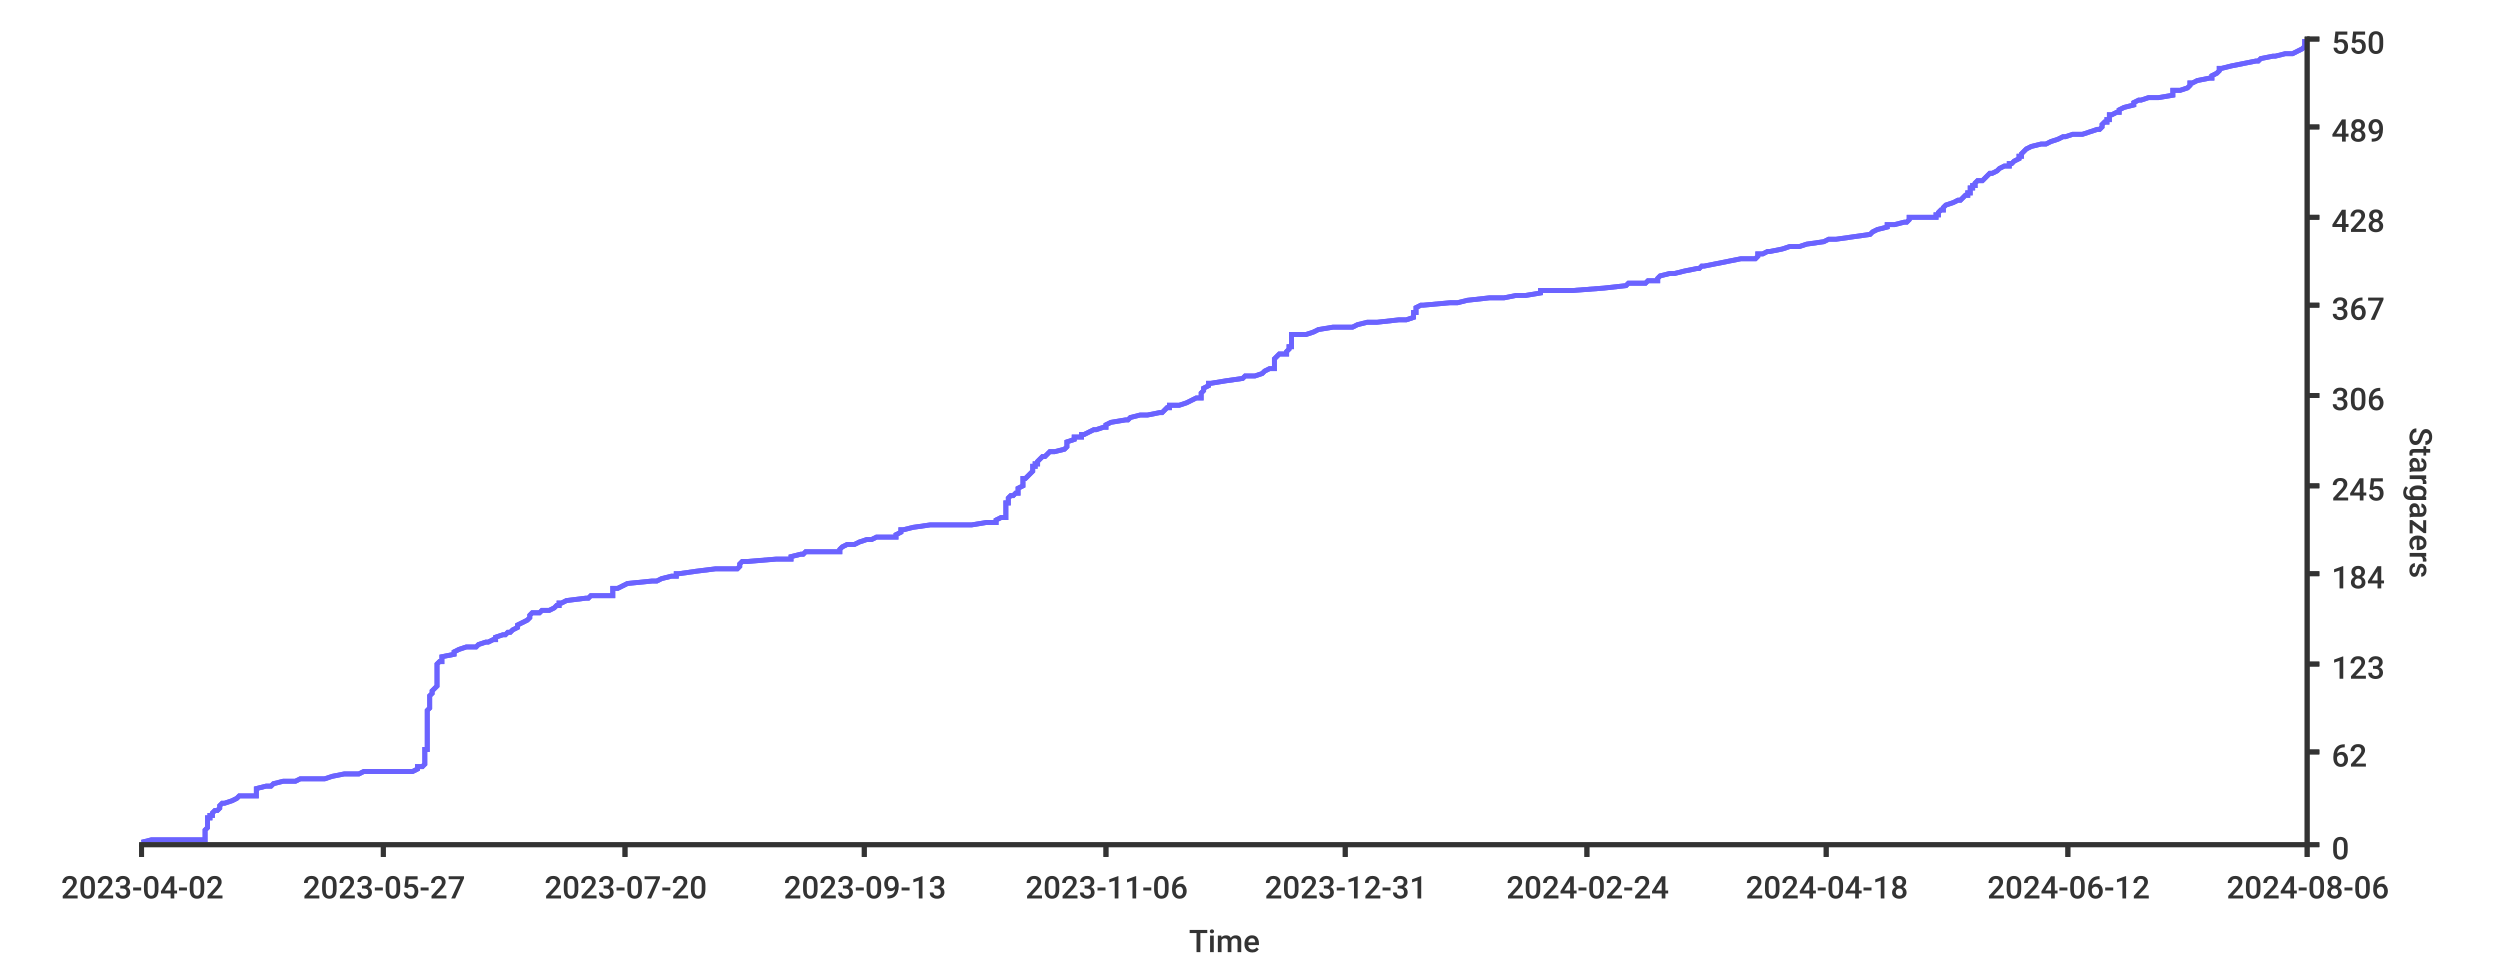
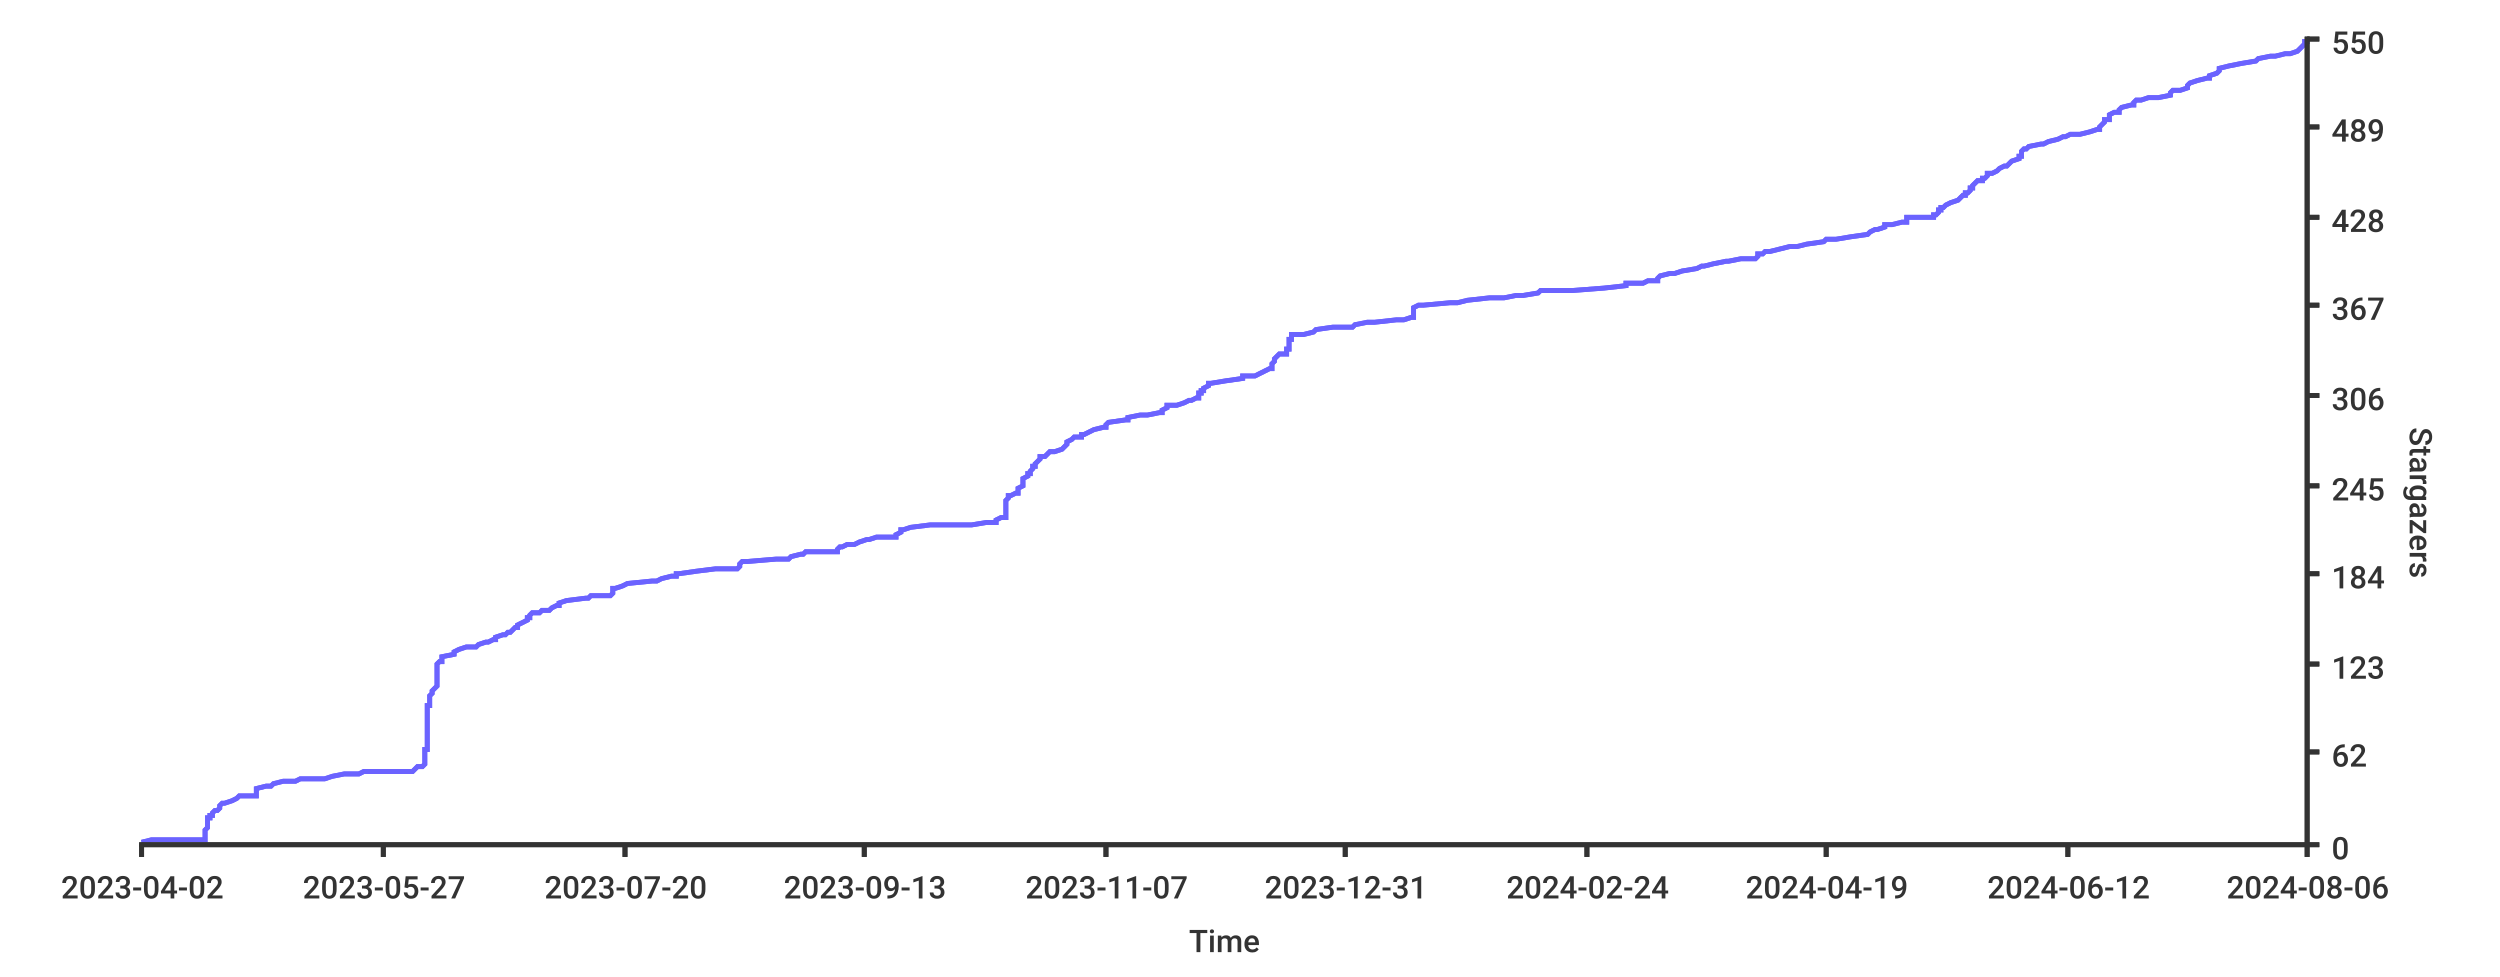
<svg xmlns="http://www.w3.org/2000/svg" width="1024px" height="400px">
  <style type="text/css">
path { fill: none; stroke: rgb(51,51,51); }
path.series { stroke: #6b63ff; }
rect.background { fill: rgb(255,255,255); stroke: none; }

text {
	stroke-width: 0;
	stroke: none;
	fill: rgba(51,51,51,1.0);
	font-size: 12.8px;
	font-family: 'Roboto Medium', sans-serif;
}
</style>
-   <rect height="400px" class="background" rx="8" x="0" y="0" width="1024px" />
  <rect x="0" y="0" width="1024px" height="400px" class="background" rx="8" />
-   <path stroke-width="2" class="series" d="M 58 345 L 62 344 L 84 344 L 84 343 L 84 343 L 84 342 L 84 341 L 84 341 L 84 340 L 84 340 L 85 339 L 85 338 L 85 338 L 85 337 L 85 337 L 85 336 L 85 335 L 86 335 L 86 334 L 87 334 L 87 333 L 88 332 L 89 332 L 90 331 L 90 331 L 90 330 L 91 329 L 92 329 L 95 328 L 95 328 L 97 327 L 98 326 L 105 326 L 105 325 L 105 325 L 105 324 L 105 323 L 105 323 L 109 322 L 111 322 L 112 321 L 116 320 L 121 320 L 123 319 L 133 319 L 136 318 L 141 317 L 147 317 L 149 316 L 169 316 L 171 315 L 171 314 L 173 314 L 174 313 L 174 313 L 174 312 L 174 311 L 174 311 L 174 310 L 174 310 L 174 309 L 174 308 L 174 308 L 174 307 L 175 307 L 175 306 L 175 305 L 175 305 L 175 304 L 175 304 L 175 303 L 175 302 L 175 302 L 175 301 L 175 301 L 175 300 L 175 299 L 175 299 L 175 298 L 175 298 L 175 297 L 175 296 L 175 296 L 175 295 L 175 295 L 175 294 L 175 293 L 175 293 L 175 292 L 175 292 L 175 291 L 176 290 L 176 290 L 176 289 L 176 289 L 176 288 L 176 287 L 176 287 L 176 286 L 176 286 L 176 285 L 177 284 L 177 284 L 177 283 L 177 283 L 178 282 L 179 281 L 179 281 L 179 280 L 179 280 L 179 279 L 179 278 L 179 278 L 179 277 L 179 277 L 179 276 L 179 275 L 179 275 L 179 274 L 179 274 L 179 273 L 179 272 L 179 272 L 180 271 L 181 271 L 181 270 L 181 269 L 181 269 L 186 268 L 186 268 L 186 267 L 188 266 L 188 266 L 191 265 L 195 265 L 196 264 L 199 263 L 200 263 L 202 262 L 203 262 L 203 261 L 206 260 L 207 260 L 208 259 L 209 259 L 210 258 L 212 257 L 212 257 L 212 256 L 212 256 L 214 255 L 216 254 L 216 254 L 217 253 L 217 253 L 217 252 L 218 251 L 221 251 L 222 250 L 225 250 L 227 249 L 228 248 L 229 248 L 229 247 L 230 247 L 232 246 L 240 245 L 241 245 L 242 244 L 251 244 L 251 243 L 251 242 L 251 242 L 251 241 L 253 241 L 255 240 L 257 239 L 257 239 L 267 238 L 269 238 L 271 237 L 275 236 L 277 236 L 277 235 L 278 235 L 285 234 L 293 233 L 302 233 L 303 232 L 303 232 L 303 231 L 304 230 L 306 230 L 318 229 L 324 229 L 324 228 L 328 227 L 329 227 L 330 226 L 344 226 L 344 225 L 345 224 L 345 224 L 347 223 L 350 223 L 352 222 L 355 221 L 357 221 L 359 220 L 367 220 L 367 219 L 369 218 L 369 218 L 369 217 L 370 217 L 374 216 L 381 215 L 398 215 L 404 214 L 408 214 L 408 213 L 410 212 L 412 212 L 412 211 L 412 211 L 412 210 L 412 209 L 412 209 L 412 208 L 412 208 L 412 207 L 412 206 L 413 206 L 413 205 L 413 205 L 413 204 L 414 203 L 415 203 L 416 202 L 417 202 L 417 201 L 417 200 L 417 200 L 419 199 L 419 199 L 419 198 L 419 197 L 419 197 L 419 196 L 420 196 L 421 195 L 422 194 L 422 194 L 423 193 L 423 193 L 423 192 L 423 191 L 424 191 L 424 190 L 425 190 L 425 189 L 426 188 L 426 188 L 427 187 L 428 187 L 429 186 L 430 185 L 432 185 L 436 184 L 436 184 L 437 183 L 437 182 L 437 182 L 437 181 L 437 181 L 440 180 L 440 179 L 443 179 L 443 178 L 444 178 L 446 177 L 448 176 L 449 176 L 452 175 L 453 175 L 453 174 L 455 173 L 455 173 L 461 172 L 462 172 L 463 171 L 467 170 L 470 170 L 475 169 L 476 169 L 477 168 L 478 167 L 479 167 L 479 166 L 483 166 L 486 165 L 488 164 L 488 164 L 490 163 L 492 163 L 492 162 L 492 161 L 492 161 L 493 160 L 493 160 L 493 159 L 495 158 L 495 158 L 495 157 L 496 157 L 502 156 L 509 155 L 509 155 L 510 154 L 514 154 L 517 153 L 518 152 L 518 152 L 520 151 L 522 151 L 522 150 L 522 149 L 522 149 L 522 148 L 522 148 L 522 147 L 523 146 L 523 146 L 524 145 L 527 145 L 527 144 L 528 143 L 528 143 L 528 142 L 529 142 L 529 141 L 529 140 L 529 140 L 529 139 L 529 139 L 529 138 L 529 137 L 535 137 L 538 136 L 538 136 L 540 135 L 546 134 L 554 134 L 556 133 L 560 132 L 564 132 L 573 131 L 576 131 L 579 130 L 579 130 L 579 129 L 579 128 L 580 128 L 580 127 L 580 126 L 580 126 L 582 125 L 583 125 L 594 124 L 597 124 L 601 123 L 610 122 L 616 122 L 621 121 L 625 121 L 631 120 L 631 119 L 644 119 L 657 118 L 657 118 L 666 117 L 667 116 L 674 116 L 675 115 L 679 115 L 679 114 L 680 113 L 680 113 L 684 112 L 686 112 L 690 111 L 695 110 L 696 110 L 697 109 L 698 109 L 703 108 L 708 107 L 708 107 L 713 106 L 719 106 L 720 105 L 720 104 L 722 104 L 724 103 L 725 103 L 730 102 L 733 101 L 737 101 L 740 100 L 740 100 L 747 99 L 749 98 L 752 98 L 759 97 L 759 97 L 766 96 L 767 95 L 767 95 L 769 94 L 769 94 L 773 93 L 773 92 L 776 92 L 780 91 L 781 91 L 782 90 L 782 89 L 793 89 L 793 88 L 794 88 L 794 87 L 795 86 L 796 86 L 796 85 L 796 85 L 797 84 L 800 83 L 800 83 L 802 82 L 803 82 L 804 81 L 805 80 L 806 80 L 806 79 L 807 79 L 807 78 L 807 77 L 808 77 L 808 76 L 809 76 L 809 75 L 810 74 L 812 74 L 813 73 L 813 73 L 814 72 L 815 71 L 816 71 L 818 70 L 818 70 L 819 69 L 821 68 L 823 68 L 823 67 L 824 67 L 825 66 L 827 65 L 827 65 L 827 64 L 828 64 L 828 63 L 829 62 L 829 62 L 830 61 L 830 61 L 832 60 L 836 59 L 838 59 L 840 58 L 840 58 L 843 57 L 845 56 L 846 56 L 849 55 L 853 55 L 856 54 L 859 53 L 860 53 L 861 52 L 861 52 L 861 51 L 862 50 L 863 50 L 863 49 L 864 49 L 864 48 L 864 47 L 865 47 L 867 46 L 868 46 L 868 45 L 870 44 L 870 44 L 874 43 L 874 43 L 874 42 L 876 41 L 877 41 L 880 40 L 884 40 L 890 39 L 890 38 L 890 38 L 890 37 L 893 37 L 896 36 L 897 35 L 897 35 L 897 34 L 898 34 L 900 33 L 905 32 L 906 32 L 906 31 L 906 31 L 908 30 L 909 29 L 909 29 L 909 28 L 910 28 L 914 27 L 919 26 L 919 26 L 924 25 L 925 25 L 926 24 L 931 23 L 932 23 L 936 22 L 939 22 L 941 21 L 943 20 L 943 20 L 944 19 L 944 19 L 944 18 L 944 17 L 945 17" />
-   <path class="series" d="M 58 345 L 62 344 L 84 344 L 84 343 L 84 343 L 84 342 L 84 341 L 84 341 L 84 340 L 84 340 L 85 339 L 85 338 L 85 338 L 85 337 L 85 337 L 85 336 L 85 335 L 86 335 L 86 334 L 87 334 L 87 333 L 88 332 L 89 332 L 90 331 L 90 331 L 90 330 L 91 329 L 92 329 L 95 328 L 95 328 L 97 327 L 98 326 L 105 326 L 105 325 L 105 325 L 105 324 L 105 323 L 105 323 L 109 322 L 111 322 L 112 321 L 116 320 L 121 320 L 123 319 L 133 319 L 136 318 L 141 317 L 147 317 L 149 316 L 169 316 L 171 315 L 171 314 L 173 314 L 174 313 L 174 313 L 174 312 L 174 311 L 174 311 L 174 310 L 174 310 L 174 309 L 174 308 L 174 308 L 174 307 L 175 307 L 175 306 L 175 305 L 175 305 L 175 304 L 175 304 L 175 303 L 175 302 L 175 302 L 175 301 L 175 301 L 175 300 L 175 299 L 175 299 L 175 298 L 175 298 L 175 297 L 175 296 L 175 296 L 175 295 L 175 295 L 175 294 L 175 293 L 175 293 L 175 292 L 175 292 L 175 291 L 176 290 L 176 290 L 176 289 L 176 289 L 176 288 L 176 287 L 176 287 L 176 286 L 176 286 L 176 285 L 177 284 L 177 284 L 177 283 L 177 283 L 178 282 L 179 281 L 179 281 L 179 280 L 179 280 L 179 279 L 179 278 L 179 278 L 179 277 L 179 277 L 179 276 L 179 275 L 179 275 L 179 274 L 179 274 L 179 273 L 179 272 L 179 272 L 180 271 L 181 271 L 181 270 L 181 269 L 181 269 L 186 268 L 186 268 L 186 267 L 188 266 L 188 266 L 191 265 L 195 265 L 196 264 L 199 263 L 200 263 L 202 262 L 203 262 L 203 261 L 206 260 L 207 260 L 208 259 L 209 259 L 210 258 L 212 257 L 212 257 L 212 256 L 212 256 L 214 255 L 216 254 L 216 254 L 217 253 L 217 253 L 217 252 L 218 251 L 221 251 L 222 250 L 225 250 L 227 249 L 228 248 L 229 248 L 229 247 L 230 247 L 232 246 L 240 245 L 241 245 L 242 244 L 251 244 L 251 243 L 251 242 L 251 242 L 251 241 L 253 241 L 255 240 L 257 239 L 257 239 L 267 238 L 269 238 L 271 237 L 275 236 L 277 236 L 277 235 L 278 235 L 285 234 L 293 233 L 302 233 L 303 232 L 303 232 L 303 231 L 304 230 L 306 230 L 318 229 L 324 229 L 324 228 L 328 227 L 329 227 L 330 226 L 344 226 L 344 225 L 345 224 L 345 224 L 347 223 L 350 223 L 352 222 L 355 221 L 357 221 L 359 220 L 367 220 L 367 219 L 369 218 L 369 218 L 369 217 L 370 217 L 374 216 L 381 215 L 398 215 L 404 214 L 408 214 L 408 213 L 410 212 L 412 212 L 412 211 L 412 211 L 412 210 L 412 209 L 412 209 L 412 208 L 412 208 L 412 207 L 412 206 L 413 206 L 413 205 L 413 205 L 413 204 L 414 203 L 415 203 L 416 202 L 417 202 L 417 201 L 417 200 L 417 200 L 419 199 L 419 199 L 419 198 L 419 197 L 419 197 L 419 196 L 420 196 L 421 195 L 422 194 L 422 194 L 423 193 L 423 193 L 423 192 L 423 191 L 424 191 L 424 190 L 425 190 L 425 189 L 426 188 L 426 188 L 427 187 L 428 187 L 429 186 L 430 185 L 432 185 L 436 184 L 436 184 L 437 183 L 437 182 L 437 182 L 437 181 L 437 181 L 440 180 L 440 179 L 443 179 L 443 178 L 444 178 L 446 177 L 448 176 L 449 176 L 452 175 L 453 175 L 453 174 L 455 173 L 455 173 L 461 172 L 462 172 L 463 171 L 467 170 L 470 170 L 475 169 L 476 169 L 477 168 L 478 167 L 479 167 L 479 166 L 483 166 L 486 165 L 488 164 L 488 164 L 490 163 L 492 163 L 492 162 L 492 161 L 492 161 L 493 160 L 493 160 L 493 159 L 495 158 L 495 158 L 495 157 L 496 157 L 502 156 L 509 155 L 509 155 L 510 154 L 514 154 L 517 153 L 518 152 L 518 152 L 520 151 L 522 151 L 522 150 L 522 149 L 522 149 L 522 148 L 522 148 L 522 147 L 523 146 L 523 146 L 524 145 L 527 145 L 527 144 L 528 143 L 528 143 L 528 142 L 529 142 L 529 141 L 529 140 L 529 140 L 529 139 L 529 139 L 529 138 L 529 137 L 535 137 L 538 136 L 538 136 L 540 135 L 546 134 L 554 134 L 556 133 L 560 132 L 564 132 L 573 131 L 576 131 L 579 130 L 579 130 L 579 129 L 579 128 L 580 128 L 580 127 L 580 126 L 580 126 L 582 125 L 583 125 L 594 124 L 597 124 L 601 123 L 610 122 L 616 122 L 621 121 L 625 121 L 631 120 L 631 119 L 644 119 L 657 118 L 657 118 L 666 117 L 667 116 L 674 116 L 675 115 L 679 115 L 679 114 L 680 113 L 680 113 L 684 112 L 686 112 L 690 111 L 695 110 L 696 110 L 697 109 L 698 109 L 703 108 L 708 107 L 708 107 L 713 106 L 719 106 L 720 105 L 720 104 L 722 104 L 724 103 L 725 103 L 730 102 L 733 101 L 737 101 L 740 100 L 740 100 L 747 99 L 749 98 L 752 98 L 759 97 L 759 97 L 766 96 L 767 95 L 767 95 L 769 94 L 769 94 L 773 93 L 773 92 L 776 92 L 780 91 L 781 91 L 782 90 L 782 89 L 793 89 L 793 88 L 794 88 L 794 87 L 795 86 L 796 86 L 796 85 L 796 85 L 797 84 L 800 83 L 800 83 L 802 82 L 803 82 L 804 81 L 805 80 L 806 80 L 806 79 L 807 79 L 807 78 L 807 77 L 808 77 L 808 76 L 809 76 L 809 75 L 810 74 L 812 74 L 813 73 L 813 73 L 814 72 L 815 71 L 816 71 L 818 70 L 818 70 L 819 69 L 821 68 L 823 68 L 823 67 L 824 67 L 825 66 L 827 65 L 827 65 L 827 64 L 828 64 L 828 63 L 829 62 L 829 62 L 830 61 L 830 61 L 832 60 L 836 59 L 838 59 L 840 58 L 840 58 L 843 57 L 845 56 L 846 56 L 849 55 L 853 55 L 856 54 L 859 53 L 860 53 L 861 52 L 861 52 L 861 51 L 862 50 L 863 50 L 863 49 L 864 49 L 864 48 L 864 47 L 865 47 L 867 46 L 868 46 L 868 45 L 870 44 L 870 44 L 874 43 L 874 43 L 874 42 L 876 41 L 877 41 L 880 40 L 884 40 L 890 39 L 890 38 L 890 38 L 890 37 L 893 37 L 896 36 L 897 35 L 897 35 L 897 34 L 898 34 L 900 33 L 905 32 L 906 32 L 906 31 L 906 31 L 908 30 L 909 29 L 909 29 L 909 28 L 910 28 L 914 27 L 919 26 L 919 26 L 924 25 L 925 25 L 926 24 L 931 23 L 932 23 L 936 22 L 939 22 L 941 21 L 943 20 L 943 20 L 944 19 L 944 19 L 944 18 L 944 17 L 945 17" stroke-width="2" />
+   <rect rx="8" x="0" y="0" width="1024px" height="400px" class="background" />
+   <path stroke-width="2" class="series" d="M 58 345 L 62 344 L 84 344 L 84 343 L 84 343 L 84 342 L 84 341 L 84 341 L 84 340 L 84 340 L 85 339 L 85 338 L 85 338 L 85 337 L 85 337 L 85 336 L 85 335 L 86 335 L 86 334 L 87 334 L 87 333 L 88 332 L 89 332 L 90 331 L 90 331 L 90 330 L 91 329 L 92 329 L 95 328 L 95 328 L 97 327 L 98 326 L 105 326 L 105 325 L 105 325 L 105 324 L 105 323 L 105 323 L 109 322 L 111 322 L 112 321 L 116 320 L 121 320 L 123 319 L 133 319 L 136 318 L 141 317 L 147 317 L 149 316 L 169 316 L 170 315 L 171 314 L 173 314 L 174 313 L 174 313 L 174 312 L 174 311 L 174 311 L 174 310 L 174 310 L 174 309 L 174 308 L 174 308 L 174 307 L 175 307 L 175 306 L 175 305 L 175 305 L 175 304 L 175 304 L 175 303 L 175 302 L 175 302 L 175 301 L 175 301 L 175 300 L 175 299 L 175 299 L 175 298 L 175 298 L 175 297 L 175 296 L 175 296 L 175 295 L 175 295 L 175 294 L 175 293 L 175 293 L 175 292 L 175 292 L 175 291 L 175 290 L 175 290 L 175 289 L 176 289 L 176 288 L 176 287 L 176 287 L 176 286 L 176 286 L 176 285 L 177 284 L 177 284 L 177 283 L 177 283 L 178 282 L 179 281 L 179 281 L 179 280 L 179 280 L 179 279 L 179 278 L 179 278 L 179 277 L 179 277 L 179 276 L 179 275 L 179 275 L 179 274 L 179 274 L 179 273 L 179 272 L 179 272 L 180 271 L 181 271 L 181 270 L 181 269 L 181 269 L 186 268 L 186 268 L 186 267 L 188 266 L 188 266 L 191 265 L 195 265 L 196 264 L 199 263 L 200 263 L 202 262 L 203 262 L 203 261 L 206 260 L 207 260 L 208 259 L 209 259 L 210 258 L 211 257 L 212 257 L 212 256 L 212 256 L 214 255 L 216 254 L 216 254 L 216 253 L 217 253 L 217 252 L 218 251 L 221 251 L 222 250 L 225 250 L 226 249 L 228 248 L 229 248 L 229 247 L 229 247 L 232 246 L 240 245 L 241 245 L 242 244 L 250 244 L 251 243 L 251 242 L 251 242 L 251 241 L 252 241 L 255 240 L 257 239 L 257 239 L 267 238 L 269 238 L 271 237 L 275 236 L 277 236 L 277 235 L 278 235 L 285 234 L 293 233 L 302 233 L 303 232 L 303 232 L 303 231 L 304 230 L 306 230 L 318 229 L 323 229 L 324 228 L 328 227 L 329 227 L 330 226 L 343 226 L 343 225 L 344 224 L 345 224 L 347 223 L 350 223 L 352 222 L 355 221 L 356 221 L 359 220 L 367 220 L 367 219 L 369 218 L 369 218 L 369 217 L 370 217 L 373 216 L 381 215 L 398 215 L 404 214 L 408 214 L 408 213 L 410 212 L 412 212 L 412 211 L 412 211 L 412 210 L 412 209 L 412 209 L 412 208 L 412 208 L 412 207 L 412 206 L 412 206 L 412 205 L 412 205 L 413 204 L 413 203 L 414 203 L 416 202 L 417 202 L 417 201 L 417 200 L 417 200 L 419 199 L 419 199 L 419 198 L 419 197 L 419 197 L 419 196 L 419 196 L 421 195 L 421 194 L 422 194 L 422 193 L 422 193 L 423 192 L 423 191 L 424 191 L 424 190 L 424 190 L 425 189 L 426 188 L 426 188 L 426 187 L 428 187 L 429 186 L 430 185 L 432 185 L 435 184 L 435 184 L 436 183 L 437 182 L 437 182 L 437 181 L 437 181 L 439 180 L 440 179 L 443 179 L 443 178 L 444 178 L 446 177 L 448 176 L 448 176 L 452 175 L 453 175 L 453 174 L 454 173 L 454 173 L 461 172 L 462 172 L 462 171 L 467 170 L 470 170 L 475 169 L 476 169 L 476 168 L 478 167 L 478 167 L 478 166 L 482 166 L 485 165 L 487 164 L 488 164 L 490 163 L 491 163 L 491 162 L 491 161 L 492 161 L 492 160 L 493 160 L 493 159 L 495 158 L 495 158 L 495 157 L 496 157 L 502 156 L 509 155 L 509 155 L 509 154 L 514 154 L 516 153 L 518 152 L 518 152 L 520 151 L 521 151 L 521 150 L 521 149 L 521 149 L 522 148 L 522 148 L 522 147 L 523 146 L 523 146 L 524 145 L 527 145 L 527 144 L 527 143 L 528 143 L 528 142 L 528 142 L 528 141 L 528 140 L 528 140 L 528 139 L 529 139 L 529 138 L 529 137 L 534 137 L 538 136 L 538 136 L 539 135 L 546 134 L 554 134 L 555 133 L 560 132 L 563 132 L 572 131 L 575 131 L 578 130 L 579 130 L 579 129 L 579 128 L 579 128 L 579 127 L 579 126 L 579 126 L 581 125 L 583 125 L 594 124 L 597 124 L 601 123 L 610 122 L 616 122 L 621 121 L 624 121 L 630 120 L 631 119 L 644 119 L 657 118 L 657 118 L 666 117 L 666 116 L 673 116 L 675 115 L 679 115 L 679 114 L 680 113 L 680 113 L 684 112 L 686 112 L 689 111 L 695 110 L 695 110 L 697 109 L 698 109 L 702 108 L 707 107 L 708 107 L 713 106 L 719 106 L 720 105 L 720 104 L 722 104 L 723 103 L 725 103 L 729 102 L 733 101 L 736 101 L 740 100 L 740 100 L 747 99 L 748 98 L 752 98 L 758 97 L 758 97 L 765 96 L 766 95 L 766 95 L 768 94 L 769 94 L 772 93 L 772 92 L 775 92 L 779 91 L 781 91 L 781 90 L 781 89 L 792 89 L 792 88 L 793 88 L 794 87 L 794 86 L 795 86 L 795 85 L 796 85 L 797 84 L 799 83 L 799 83 L 802 82 L 802 82 L 803 81 L 804 80 L 805 80 L 805 79 L 806 79 L 807 78 L 807 77 L 808 77 L 808 76 L 808 76 L 809 75 L 810 74 L 812 74 L 812 73 L 813 73 L 814 72 L 814 71 L 816 71 L 818 70 L 818 70 L 819 69 L 821 68 L 822 68 L 823 67 L 823 67 L 824 66 L 827 65 L 827 65 L 827 64 L 828 64 L 828 63 L 828 62 L 828 62 L 829 61 L 830 61 L 831 60 L 836 59 L 837 59 L 839 58 L 839 58 L 843 57 L 845 56 L 846 56 L 848 55 L 852 55 L 856 54 L 859 53 L 860 53 L 860 52 L 860 52 L 861 51 L 862 50 L 862 50 L 862 49 L 864 49 L 864 48 L 864 47 L 864 47 L 866 46 L 868 46 L 868 45 L 869 44 L 869 44 L 873 43 L 874 43 L 874 42 L 875 41 L 877 41 L 880 40 L 884 40 L 889 39 L 889 38 L 889 38 L 890 37 L 893 37 L 896 36 L 896 35 L 896 35 L 897 34 L 897 34 L 900 33 L 904 32 L 905 32 L 905 31 L 905 31 L 908 30 L 909 29 L 909 29 L 909 28 L 909 28 L 913 27 L 918 26 L 918 26 L 924 25 L 924 25 L 925 24 L 930 23 L 932 23 L 936 22 L 938 22 L 941 21 L 942 20 L 942 20 L 943 19 L 943 19 L 944 18 L 944 17 L 945 17 L 945 16 L 945 16" />
+   <path class="series" d="M 58 345 L 62 344 L 84 344 L 84 343 L 84 343 L 84 342 L 84 341 L 84 341 L 84 340 L 84 340 L 85 339 L 85 338 L 85 338 L 85 337 L 85 337 L 85 336 L 85 335 L 86 335 L 86 334 L 87 334 L 87 333 L 88 332 L 89 332 L 90 331 L 90 331 L 90 330 L 91 329 L 92 329 L 95 328 L 95 328 L 97 327 L 98 326 L 105 326 L 105 325 L 105 325 L 105 324 L 105 323 L 105 323 L 109 322 L 111 322 L 112 321 L 116 320 L 121 320 L 123 319 L 133 319 L 136 318 L 141 317 L 147 317 L 149 316 L 169 316 L 170 315 L 171 314 L 173 314 L 174 313 L 174 313 L 174 312 L 174 311 L 174 311 L 174 310 L 174 310 L 174 309 L 174 308 L 174 308 L 174 307 L 175 307 L 175 306 L 175 305 L 175 305 L 175 304 L 175 304 L 175 303 L 175 302 L 175 302 L 175 301 L 175 301 L 175 300 L 175 299 L 175 299 L 175 298 L 175 298 L 175 297 L 175 296 L 175 296 L 175 295 L 175 295 L 175 294 L 175 293 L 175 293 L 175 292 L 175 292 L 175 291 L 175 290 L 175 290 L 175 289 L 176 289 L 176 288 L 176 287 L 176 287 L 176 286 L 176 286 L 176 285 L 177 284 L 177 284 L 177 283 L 177 283 L 178 282 L 179 281 L 179 281 L 179 280 L 179 280 L 179 279 L 179 278 L 179 278 L 179 277 L 179 277 L 179 276 L 179 275 L 179 275 L 179 274 L 179 274 L 179 273 L 179 272 L 179 272 L 180 271 L 181 271 L 181 270 L 181 269 L 181 269 L 186 268 L 186 268 L 186 267 L 188 266 L 188 266 L 191 265 L 195 265 L 196 264 L 199 263 L 200 263 L 202 262 L 203 262 L 203 261 L 206 260 L 207 260 L 208 259 L 209 259 L 210 258 L 211 257 L 212 257 L 212 256 L 212 256 L 214 255 L 216 254 L 216 254 L 216 253 L 217 253 L 217 252 L 218 251 L 221 251 L 222 250 L 225 250 L 226 249 L 228 248 L 229 248 L 229 247 L 229 247 L 232 246 L 240 245 L 241 245 L 242 244 L 250 244 L 251 243 L 251 242 L 251 242 L 251 241 L 252 241 L 255 240 L 257 239 L 257 239 L 267 238 L 269 238 L 271 237 L 275 236 L 277 236 L 277 235 L 278 235 L 285 234 L 293 233 L 302 233 L 303 232 L 303 232 L 303 231 L 304 230 L 306 230 L 318 229 L 323 229 L 324 228 L 328 227 L 329 227 L 330 226 L 343 226 L 343 225 L 344 224 L 345 224 L 347 223 L 350 223 L 352 222 L 355 221 L 356 221 L 359 220 L 367 220 L 367 219 L 369 218 L 369 218 L 369 217 L 370 217 L 373 216 L 381 215 L 398 215 L 404 214 L 408 214 L 408 213 L 410 212 L 412 212 L 412 211 L 412 211 L 412 210 L 412 209 L 412 209 L 412 208 L 412 208 L 412 207 L 412 206 L 412 206 L 412 205 L 412 205 L 413 204 L 413 203 L 414 203 L 416 202 L 417 202 L 417 201 L 417 200 L 417 200 L 419 199 L 419 199 L 419 198 L 419 197 L 419 197 L 419 196 L 419 196 L 421 195 L 421 194 L 422 194 L 422 193 L 422 193 L 423 192 L 423 191 L 424 191 L 424 190 L 424 190 L 425 189 L 426 188 L 426 188 L 426 187 L 428 187 L 429 186 L 430 185 L 432 185 L 435 184 L 435 184 L 436 183 L 437 182 L 437 182 L 437 181 L 437 181 L 439 180 L 440 179 L 443 179 L 443 178 L 444 178 L 446 177 L 448 176 L 448 176 L 452 175 L 453 175 L 453 174 L 454 173 L 454 173 L 461 172 L 462 172 L 462 171 L 467 170 L 470 170 L 475 169 L 476 169 L 476 168 L 478 167 L 478 167 L 478 166 L 482 166 L 485 165 L 487 164 L 488 164 L 490 163 L 491 163 L 491 162 L 491 161 L 492 161 L 492 160 L 493 160 L 493 159 L 495 158 L 495 158 L 495 157 L 496 157 L 502 156 L 509 155 L 509 155 L 509 154 L 514 154 L 516 153 L 518 152 L 518 152 L 520 151 L 521 151 L 521 150 L 521 149 L 521 149 L 522 148 L 522 148 L 522 147 L 523 146 L 523 146 L 524 145 L 527 145 L 527 144 L 527 143 L 528 143 L 528 142 L 528 142 L 528 141 L 528 140 L 528 140 L 528 139 L 529 139 L 529 138 L 529 137 L 534 137 L 538 136 L 538 136 L 539 135 L 546 134 L 554 134 L 555 133 L 560 132 L 563 132 L 572 131 L 575 131 L 578 130 L 579 130 L 579 129 L 579 128 L 579 128 L 579 127 L 579 126 L 579 126 L 581 125 L 583 125 L 594 124 L 597 124 L 601 123 L 610 122 L 616 122 L 621 121 L 624 121 L 630 120 L 631 119 L 644 119 L 657 118 L 657 118 L 666 117 L 666 116 L 673 116 L 675 115 L 679 115 L 679 114 L 680 113 L 680 113 L 684 112 L 686 112 L 689 111 L 695 110 L 695 110 L 697 109 L 698 109 L 702 108 L 707 107 L 708 107 L 713 106 L 719 106 L 720 105 L 720 104 L 722 104 L 723 103 L 725 103 L 729 102 L 733 101 L 736 101 L 740 100 L 740 100 L 747 99 L 748 98 L 752 98 L 758 97 L 758 97 L 765 96 L 766 95 L 766 95 L 768 94 L 769 94 L 772 93 L 772 92 L 775 92 L 779 91 L 781 91 L 781 90 L 781 89 L 792 89 L 792 88 L 793 88 L 794 87 L 794 86 L 795 86 L 795 85 L 796 85 L 797 84 L 799 83 L 799 83 L 802 82 L 802 82 L 803 81 L 804 80 L 805 80 L 805 79 L 806 79 L 807 78 L 807 77 L 808 77 L 808 76 L 808 76 L 809 75 L 810 74 L 812 74 L 812 73 L 813 73 L 814 72 L 814 71 L 816 71 L 818 70 L 818 70 L 819 69 L 821 68 L 822 68 L 823 67 L 823 67 L 824 66 L 827 65 L 827 65 L 827 64 L 828 64 L 828 63 L 828 62 L 828 62 L 829 61 L 830 61 L 831 60 L 836 59 L 837 59 L 839 58 L 839 58 L 843 57 L 845 56 L 846 56 L 848 55 L 852 55 L 856 54 L 859 53 L 860 53 L 860 52 L 860 52 L 861 51 L 862 50 L 862 50 L 862 49 L 864 49 L 864 48 L 864 47 L 864 47 L 866 46 L 868 46 L 868 45 L 869 44 L 869 44 L 873 43 L 874 43 L 874 42 L 875 41 L 877 41 L 880 40 L 884 40 L 889 39 L 889 38 L 889 38 L 890 37 L 893 37 L 896 36 L 896 35 L 896 35 L 897 34 L 897 34 L 900 33 L 904 32 L 905 32 L 905 31 L 905 31 L 908 30 L 909 29 L 909 29 L 909 28 L 909 28 L 913 27 L 918 26 L 918 26 L 924 25 L 924 25 L 925 24 L 930 23 L 932 23 L 936 22 L 938 22 L 941 21 L 942 20 L 942 20 L 943 19 L 943 19 L 944 18 L 944 17 L 945 17 L 945 16 L 945 16" stroke-width="2" />
  <path stroke-width="2" d="M 945 346 L 945 15" />
  <path stroke-width="2" d="M 945 346 L 945 15" />
  <path stroke-width="2" d="M 945 346 L 950 346" />
  <path stroke-width="2" d="M 945 346 L 950 346" />
  <text x="955" y="352">0</text>
  <path stroke-width="2" d="M 945 308 L 950 308" />
  <path stroke-width="2" d="M 945 308 L 950 308" />
  <text x="955" y="314">62</text>
  <path stroke-width="2" d="M 945 272 L 950 272" />
-   <path d="M 945 272 L 950 272" stroke-width="2" />
+   <path stroke-width="2" d="M 945 272 L 950 272" />
  <text x="955" y="278">123</text>
  <path stroke-width="2" d="M 945 235 L 950 235" />
  <path stroke-width="2" d="M 945 235 L 950 235" />
  <text x="955" y="241">184</text>
  <path stroke-width="2" d="M 945 199 L 950 199" />
  <path stroke-width="2" d="M 945 199 L 950 199" />
-   <text y="205" x="955">245</text>
+   <text x="955" y="205">245</text>
  <path stroke-width="2" d="M 945 162 L 950 162" />
  <path stroke-width="2" d="M 945 162 L 950 162" />
  <text x="955" y="168">306</text>
  <path stroke-width="2" d="M 945 125 L 950 125" />
-   <path stroke-width="2" d="M 945 125 L 950 125" />
+   <path d="M 945 125 L 950 125" stroke-width="2" />
  <text x="955" y="131">367</text>
  <path stroke-width="2" d="M 945 89 L 950 89" />
  <path stroke-width="2" d="M 945 89 L 950 89" />
-   <text y="95" x="955">428</text>
+   <text x="955" y="95">428</text>
  <path stroke-width="2" d="M 945 52 L 950 52" />
-   <path d="M 945 52 L 950 52" stroke-width="2" />
-   <text x="955" y="58">489</text>
+   <path stroke-width="2" d="M 945 52 L 950 52" />
+   <text y="58" x="955">489</text>
  <path stroke-width="2" d="M 945 16 L 950 16" />
  <path stroke-width="2" d="M 945 16 L 950 16" />
  <text x="955" y="22">550</text>
-   <text x="987" y="175" transform="rotate(90.00,987,175)">Stargazers</text>
+   <text y="175" transform="rotate(90.00,987,175)" x="987">Stargazers</text>
  <path stroke-width="2" d="M 57 346 L 945 346" />
  <path stroke-width="2" d="M 57 346 L 945 346" />
  <path stroke-width="2" d="M 58 346 L 58 351" />
  <path stroke-width="2" d="M 58 346 L 58 351" />
  <text x="25" y="368">2023-04-02</text>
  <path stroke-width="2" d="M 157 346 L 157 351" />
-   <path stroke-width="2" d="M 157 346 L 157 351" />
+   <path d="M 157 346 L 157 351" stroke-width="2" />
  <text x="124" y="368">2023-05-27</text>
  <path stroke-width="2" d="M 256 346 L 256 351" />
  <path stroke-width="2" d="M 256 346 L 256 351" />
  <text x="223" y="368">2023-07-20</text>
  <path stroke-width="2" d="M 354 346 L 354 351" />
  <path stroke-width="2" d="M 354 346 L 354 351" />
  <text x="321" y="368">2023-09-13</text>
  <path stroke-width="2" d="M 453 346 L 453 351" />
  <path stroke-width="2" d="M 453 346 L 453 351" />
-   <text x="420" y="368">2023-11-06</text>
+   <text x="420" y="368">2023-11-07</text>
  <path stroke-width="2" d="M 551 346 L 551 351" />
-   <path d="M 551 346 L 551 351" stroke-width="2" />
+   <path stroke-width="2" d="M 551 346 L 551 351" />
  <text x="518" y="368">2023-12-31</text>
+   <path stroke-width="2" d="M 650 346 L 650 351" />
  <path d="M 650 346 L 650 351" stroke-width="2" />
-   <path d="M 650 346 L 650 351" stroke-width="2" />
-   <text x="617" y="368">2024-02-24</text>
+   <text y="368" x="617">2024-02-24</text>
  <path stroke-width="2" d="M 748 346 L 748 351" />
  <path stroke-width="2" d="M 748 346 L 748 351" />
-   <text x="715" y="368">2024-04-18</text>
-   <path d="M 847 346 L 847 351" stroke-width="2" />
+   <text x="715" y="368">2024-04-19</text>
+   <path stroke-width="2" d="M 847 346 L 847 351" />
  <path stroke-width="2" d="M 847 346 L 847 351" />
  <text x="814" y="368">2024-06-12</text>
  <path d="M 945 346 L 945 351" stroke-width="2" />
  <path stroke-width="2" d="M 945 346 L 945 351" />
  <text x="912" y="368">2024-08-06</text>
  <text x="487" y="390">Time</text>
</svg>
